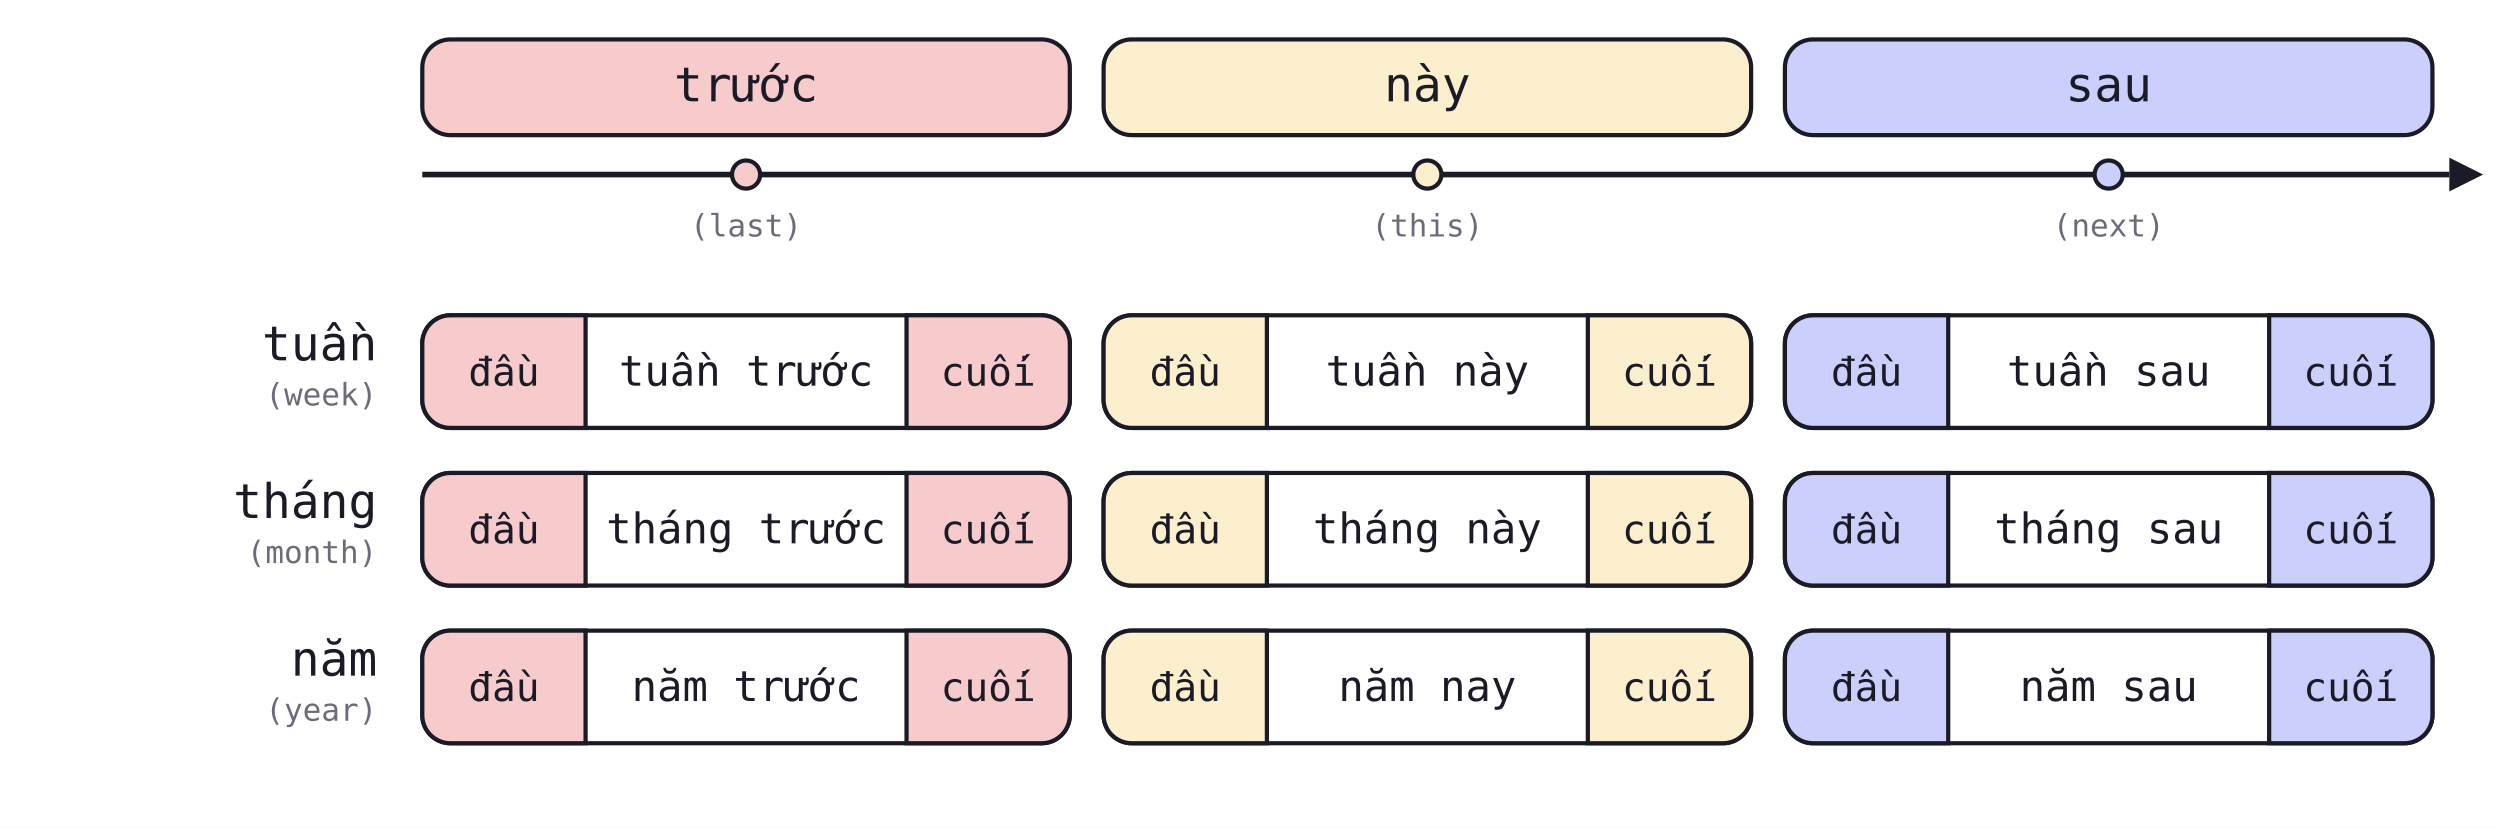
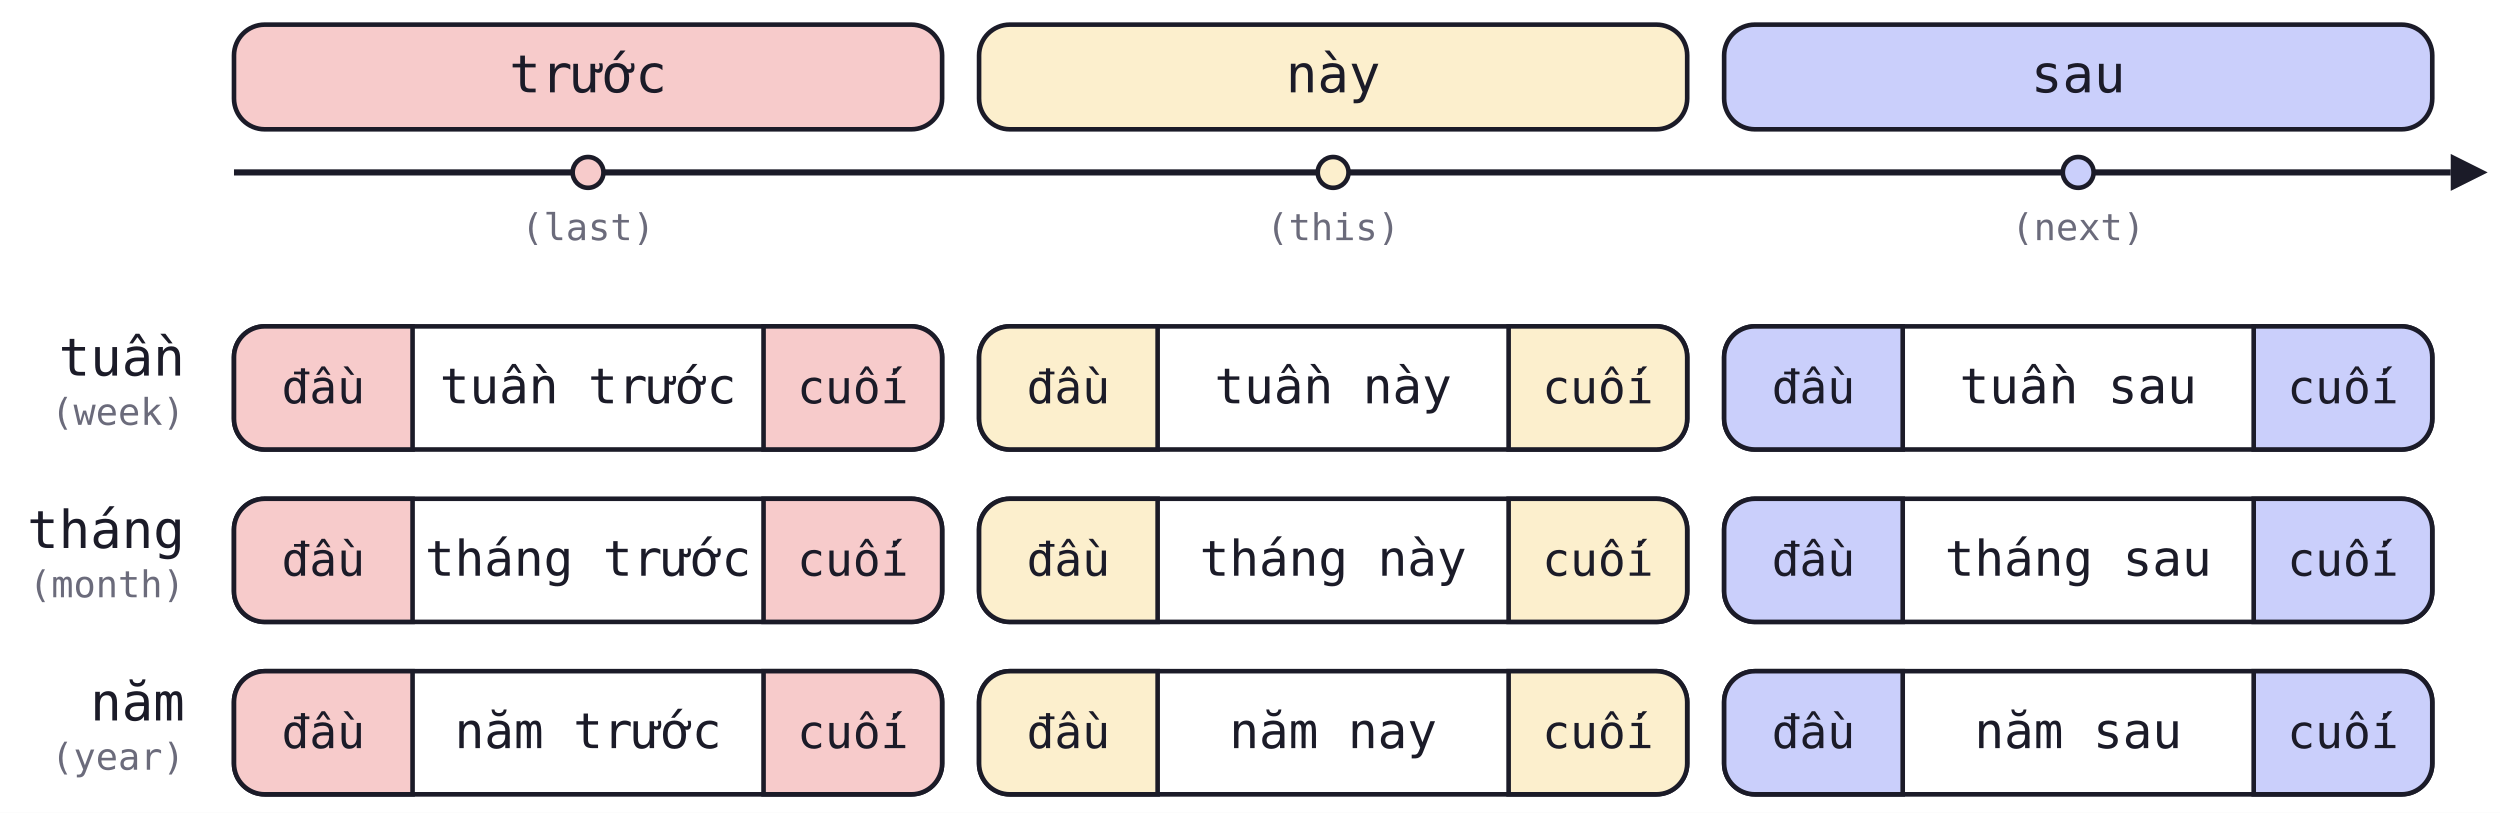
- <svg xmlns="http://www.w3.org/2000/svg" viewBox="0 0 888 294" width="888" height="294" font-family="'Space Mono', ui-monospace, Menlo, Consolas, monospace" role="img" aria-label="Sơ đồ đầu - cuối với trước, này, sau">
-   <rect width="888" height="294" fill="#fff" />
+ <svg xmlns="http://www.w3.org/2000/svg" viewBox="74 6 812 264" width="812" height="264" font-family="'Space Mono', ui-monospace, Menlo, Consolas, monospace" role="img" aria-label="Sơ đồ đầu - cuối với trước, này, sau">
+   <rect x="74" y="6" width="812" height="264" fill="#fff" />
  <line x1="150" y1="62" x2="870" y2="62" stroke="#1B1B28" stroke-width="2" />
  <polygon points="870,56 882,62 870,68" fill="#1B1B28" />
  <rect x="150" y="14" width="230" height="34" rx="10" fill="#F7CBCB" stroke="#1B1B28" stroke-width="1.5" />
  <text x="265.0" y="36" text-anchor="middle" font-size="17" fill="#1B1B28">trước</text>
-   <text x="265.0" y="84" text-anchor="middle" font-size="11" fill="#6B6B7B">(last)</text>
+   <text x="265.0" y="84" text-anchor="middle" font-size="12" fill="#6B6B7B">(last)</text>
  <circle cx="265.0" cy="62" r="5" fill="#F7CBCB" stroke="#1B1B28" stroke-width="1.5" />
  <rect x="392" y="14" width="230" height="34" rx="10" fill="#FCEFCD" stroke="#1B1B28" stroke-width="1.5" />
  <text x="507.0" y="36" text-anchor="middle" font-size="17" fill="#1B1B28">này</text>
-   <text x="507.0" y="84" text-anchor="middle" font-size="11" fill="#6B6B7B">(this)</text>
+   <text x="507.0" y="84" text-anchor="middle" font-size="12" fill="#6B6B7B">(this)</text>
  <circle cx="507.0" cy="62" r="5" fill="#FCEFCD" stroke="#1B1B28" stroke-width="1.5" />
  <rect x="634" y="14" width="230" height="34" rx="10" fill="#CACFFB" stroke="#1B1B28" stroke-width="1.5" />
  <text x="749.0" y="36" text-anchor="middle" font-size="17" fill="#1B1B28">sau</text>
-   <text x="749.0" y="84" text-anchor="middle" font-size="11" fill="#6B6B7B">(next)</text>
+   <text x="749.0" y="84" text-anchor="middle" font-size="12" fill="#6B6B7B">(next)</text>
  <circle cx="749.0" cy="62" r="5" fill="#CACFFB" stroke="#1B1B28" stroke-width="1.5" />
  <text x="134" y="128" text-anchor="end" font-size="17" fill="#1B1B28">tuần</text>
-   <text x="134" y="144" text-anchor="end" font-size="11" fill="#6B6B7B">(week)</text>
+   <text x="134" y="144" text-anchor="end" font-size="12" fill="#6B6B7B">(week)</text>
  <rect x="150" y="112" width="230" height="40" rx="10" fill="#fff" stroke="#1B1B28" stroke-width="1.5" />
  <path d="M160,112 H208 V152 H160 A10,10 0 0 1 150,142 V122 A10,10 0 0 1 160,112 Z" fill="#F7CBCB" stroke="#1B1B28" stroke-width="1.5" />
  <path d="M322,112 H370 A10,10 0 0 1 380,122 V142 A10,10 0 0 1 370,152 H322 Z" fill="#F7CBCB" stroke="#1B1B28" stroke-width="1.5" />
-   <text x="179.0" y="137" text-anchor="middle" font-size="14" fill="#1B1B28">đầu</text>
-   <text x="265.0" y="137" text-anchor="middle" font-size="15" fill="#1B1B28">tuần trước</text>
-   <text x="351.0" y="137" text-anchor="middle" font-size="14" fill="#1B1B28">cuối</text>
+   <text x="179.0" y="137" text-anchor="middle" font-size="15" fill="#1B1B28">đầu</text>
+   <text x="265.0" y="137" text-anchor="middle" font-size="16" fill="#1B1B28">tuần trước</text>
+   <text x="351.0" y="137" text-anchor="middle" font-size="15" fill="#1B1B28">cuối</text>
  <rect x="392" y="112" width="230" height="40" rx="10" fill="#fff" stroke="#1B1B28" stroke-width="1.5" />
  <path d="M402,112 H450 V152 H402 A10,10 0 0 1 392,142 V122 A10,10 0 0 1 402,112 Z" fill="#FCEFCD" stroke="#1B1B28" stroke-width="1.5" />
  <path d="M564,112 H612 A10,10 0 0 1 622,122 V142 A10,10 0 0 1 612,152 H564 Z" fill="#FCEFCD" stroke="#1B1B28" stroke-width="1.5" />
-   <text x="421.0" y="137" text-anchor="middle" font-size="14" fill="#1B1B28">đầu</text>
-   <text x="507.0" y="137" text-anchor="middle" font-size="15" fill="#1B1B28">tuần này</text>
-   <text x="593.0" y="137" text-anchor="middle" font-size="14" fill="#1B1B28">cuối</text>
+   <text x="421.0" y="137" text-anchor="middle" font-size="15" fill="#1B1B28">đầu</text>
+   <text x="507.0" y="137" text-anchor="middle" font-size="16" fill="#1B1B28">tuần này</text>
+   <text x="593.0" y="137" text-anchor="middle" font-size="15" fill="#1B1B28">cuối</text>
  <rect x="634" y="112" width="230" height="40" rx="10" fill="#fff" stroke="#1B1B28" stroke-width="1.5" />
  <path d="M644,112 H692 V152 H644 A10,10 0 0 1 634,142 V122 A10,10 0 0 1 644,112 Z" fill="#CACFFB" stroke="#1B1B28" stroke-width="1.5" />
  <path d="M806,112 H854 A10,10 0 0 1 864,122 V142 A10,10 0 0 1 854,152 H806 Z" fill="#CACFFB" stroke="#1B1B28" stroke-width="1.5" />
-   <text x="663.0" y="137" text-anchor="middle" font-size="14" fill="#1B1B28">đầu</text>
-   <text x="749.0" y="137" text-anchor="middle" font-size="15" fill="#1B1B28">tuần sau</text>
-   <text x="835.0" y="137" text-anchor="middle" font-size="14" fill="#1B1B28">cuối</text>
+   <text x="663.0" y="137" text-anchor="middle" font-size="15" fill="#1B1B28">đầu</text>
+   <text x="749.0" y="137" text-anchor="middle" font-size="16" fill="#1B1B28">tuần sau</text>
+   <text x="835.0" y="137" text-anchor="middle" font-size="15" fill="#1B1B28">cuối</text>
  <text x="134" y="184" text-anchor="end" font-size="17" fill="#1B1B28">tháng</text>
-   <text x="134" y="200" text-anchor="end" font-size="11" fill="#6B6B7B">(month)</text>
+   <text x="134" y="200" text-anchor="end" font-size="12" fill="#6B6B7B">(month)</text>
  <rect x="150" y="168" width="230" height="40" rx="10" fill="#fff" stroke="#1B1B28" stroke-width="1.5" />
  <path d="M160,168 H208 V208 H160 A10,10 0 0 1 150,198 V178 A10,10 0 0 1 160,168 Z" fill="#F7CBCB" stroke="#1B1B28" stroke-width="1.5" />
  <path d="M322,168 H370 A10,10 0 0 1 380,178 V198 A10,10 0 0 1 370,208 H322 Z" fill="#F7CBCB" stroke="#1B1B28" stroke-width="1.5" />
-   <text x="179.0" y="193" text-anchor="middle" font-size="14" fill="#1B1B28">đầu</text>
-   <text x="265.0" y="193" text-anchor="middle" font-size="15" fill="#1B1B28">tháng trước</text>
-   <text x="351.0" y="193" text-anchor="middle" font-size="14" fill="#1B1B28">cuối</text>
+   <text x="179.0" y="193" text-anchor="middle" font-size="15" fill="#1B1B28">đầu</text>
+   <text x="265.0" y="193" text-anchor="middle" font-size="16" fill="#1B1B28">tháng trước</text>
+   <text x="351.0" y="193" text-anchor="middle" font-size="15" fill="#1B1B28">cuối</text>
  <rect x="392" y="168" width="230" height="40" rx="10" fill="#fff" stroke="#1B1B28" stroke-width="1.5" />
  <path d="M402,168 H450 V208 H402 A10,10 0 0 1 392,198 V178 A10,10 0 0 1 402,168 Z" fill="#FCEFCD" stroke="#1B1B28" stroke-width="1.5" />
  <path d="M564,168 H612 A10,10 0 0 1 622,178 V198 A10,10 0 0 1 612,208 H564 Z" fill="#FCEFCD" stroke="#1B1B28" stroke-width="1.5" />
-   <text x="421.0" y="193" text-anchor="middle" font-size="14" fill="#1B1B28">đầu</text>
-   <text x="507.0" y="193" text-anchor="middle" font-size="15" fill="#1B1B28">tháng này</text>
-   <text x="593.0" y="193" text-anchor="middle" font-size="14" fill="#1B1B28">cuối</text>
+   <text x="421.0" y="193" text-anchor="middle" font-size="15" fill="#1B1B28">đầu</text>
+   <text x="507.0" y="193" text-anchor="middle" font-size="16" fill="#1B1B28">tháng này</text>
+   <text x="593.0" y="193" text-anchor="middle" font-size="15" fill="#1B1B28">cuối</text>
  <rect x="634" y="168" width="230" height="40" rx="10" fill="#fff" stroke="#1B1B28" stroke-width="1.5" />
  <path d="M644,168 H692 V208 H644 A10,10 0 0 1 634,198 V178 A10,10 0 0 1 644,168 Z" fill="#CACFFB" stroke="#1B1B28" stroke-width="1.5" />
  <path d="M806,168 H854 A10,10 0 0 1 864,178 V198 A10,10 0 0 1 854,208 H806 Z" fill="#CACFFB" stroke="#1B1B28" stroke-width="1.5" />
-   <text x="663.0" y="193" text-anchor="middle" font-size="14" fill="#1B1B28">đầu</text>
-   <text x="749.0" y="193" text-anchor="middle" font-size="15" fill="#1B1B28">tháng sau</text>
-   <text x="835.0" y="193" text-anchor="middle" font-size="14" fill="#1B1B28">cuối</text>
+   <text x="663.0" y="193" text-anchor="middle" font-size="15" fill="#1B1B28">đầu</text>
+   <text x="749.0" y="193" text-anchor="middle" font-size="16" fill="#1B1B28">tháng sau</text>
+   <text x="835.0" y="193" text-anchor="middle" font-size="15" fill="#1B1B28">cuối</text>
  <text x="134" y="240" text-anchor="end" font-size="17" fill="#1B1B28">năm</text>
-   <text x="134" y="256" text-anchor="end" font-size="11" fill="#6B6B7B">(year)</text>
+   <text x="134" y="256" text-anchor="end" font-size="12" fill="#6B6B7B">(year)</text>
  <rect x="150" y="224" width="230" height="40" rx="10" fill="#fff" stroke="#1B1B28" stroke-width="1.5" />
  <path d="M160,224 H208 V264 H160 A10,10 0 0 1 150,254 V234 A10,10 0 0 1 160,224 Z" fill="#F7CBCB" stroke="#1B1B28" stroke-width="1.5" />
  <path d="M322,224 H370 A10,10 0 0 1 380,234 V254 A10,10 0 0 1 370,264 H322 Z" fill="#F7CBCB" stroke="#1B1B28" stroke-width="1.5" />
-   <text x="179.0" y="249" text-anchor="middle" font-size="14" fill="#1B1B28">đầu</text>
-   <text x="265.0" y="249" text-anchor="middle" font-size="15" fill="#1B1B28">năm trước</text>
-   <text x="351.0" y="249" text-anchor="middle" font-size="14" fill="#1B1B28">cuối</text>
+   <text x="179.0" y="249" text-anchor="middle" font-size="15" fill="#1B1B28">đầu</text>
+   <text x="265.0" y="249" text-anchor="middle" font-size="16" fill="#1B1B28">năm trước</text>
+   <text x="351.0" y="249" text-anchor="middle" font-size="15" fill="#1B1B28">cuối</text>
  <rect x="392" y="224" width="230" height="40" rx="10" fill="#fff" stroke="#1B1B28" stroke-width="1.5" />
  <path d="M402,224 H450 V264 H402 A10,10 0 0 1 392,254 V234 A10,10 0 0 1 402,224 Z" fill="#FCEFCD" stroke="#1B1B28" stroke-width="1.5" />
  <path d="M564,224 H612 A10,10 0 0 1 622,234 V254 A10,10 0 0 1 612,264 H564 Z" fill="#FCEFCD" stroke="#1B1B28" stroke-width="1.5" />
-   <text x="421.0" y="249" text-anchor="middle" font-size="14" fill="#1B1B28">đầu</text>
-   <text x="507.0" y="249" text-anchor="middle" font-size="15" fill="#1B1B28">năm nay</text>
-   <text x="593.0" y="249" text-anchor="middle" font-size="14" fill="#1B1B28">cuối</text>
+   <text x="421.0" y="249" text-anchor="middle" font-size="15" fill="#1B1B28">đầu</text>
+   <text x="507.0" y="249" text-anchor="middle" font-size="16" fill="#1B1B28">năm nay</text>
+   <text x="593.0" y="249" text-anchor="middle" font-size="15" fill="#1B1B28">cuối</text>
  <rect x="634" y="224" width="230" height="40" rx="10" fill="#fff" stroke="#1B1B28" stroke-width="1.5" />
  <path d="M644,224 H692 V264 H644 A10,10 0 0 1 634,254 V234 A10,10 0 0 1 644,224 Z" fill="#CACFFB" stroke="#1B1B28" stroke-width="1.5" />
  <path d="M806,224 H854 A10,10 0 0 1 864,234 V254 A10,10 0 0 1 854,264 H806 Z" fill="#CACFFB" stroke="#1B1B28" stroke-width="1.5" />
-   <text x="663.0" y="249" text-anchor="middle" font-size="14" fill="#1B1B28">đầu</text>
-   <text x="749.0" y="249" text-anchor="middle" font-size="15" fill="#1B1B28">năm sau</text>
-   <text x="835.0" y="249" text-anchor="middle" font-size="14" fill="#1B1B28">cuối</text>
+   <text x="663.0" y="249" text-anchor="middle" font-size="15" fill="#1B1B28">đầu</text>
+   <text x="749.0" y="249" text-anchor="middle" font-size="16" fill="#1B1B28">năm sau</text>
+   <text x="835.0" y="249" text-anchor="middle" font-size="15" fill="#1B1B28">cuối</text>
</svg>
